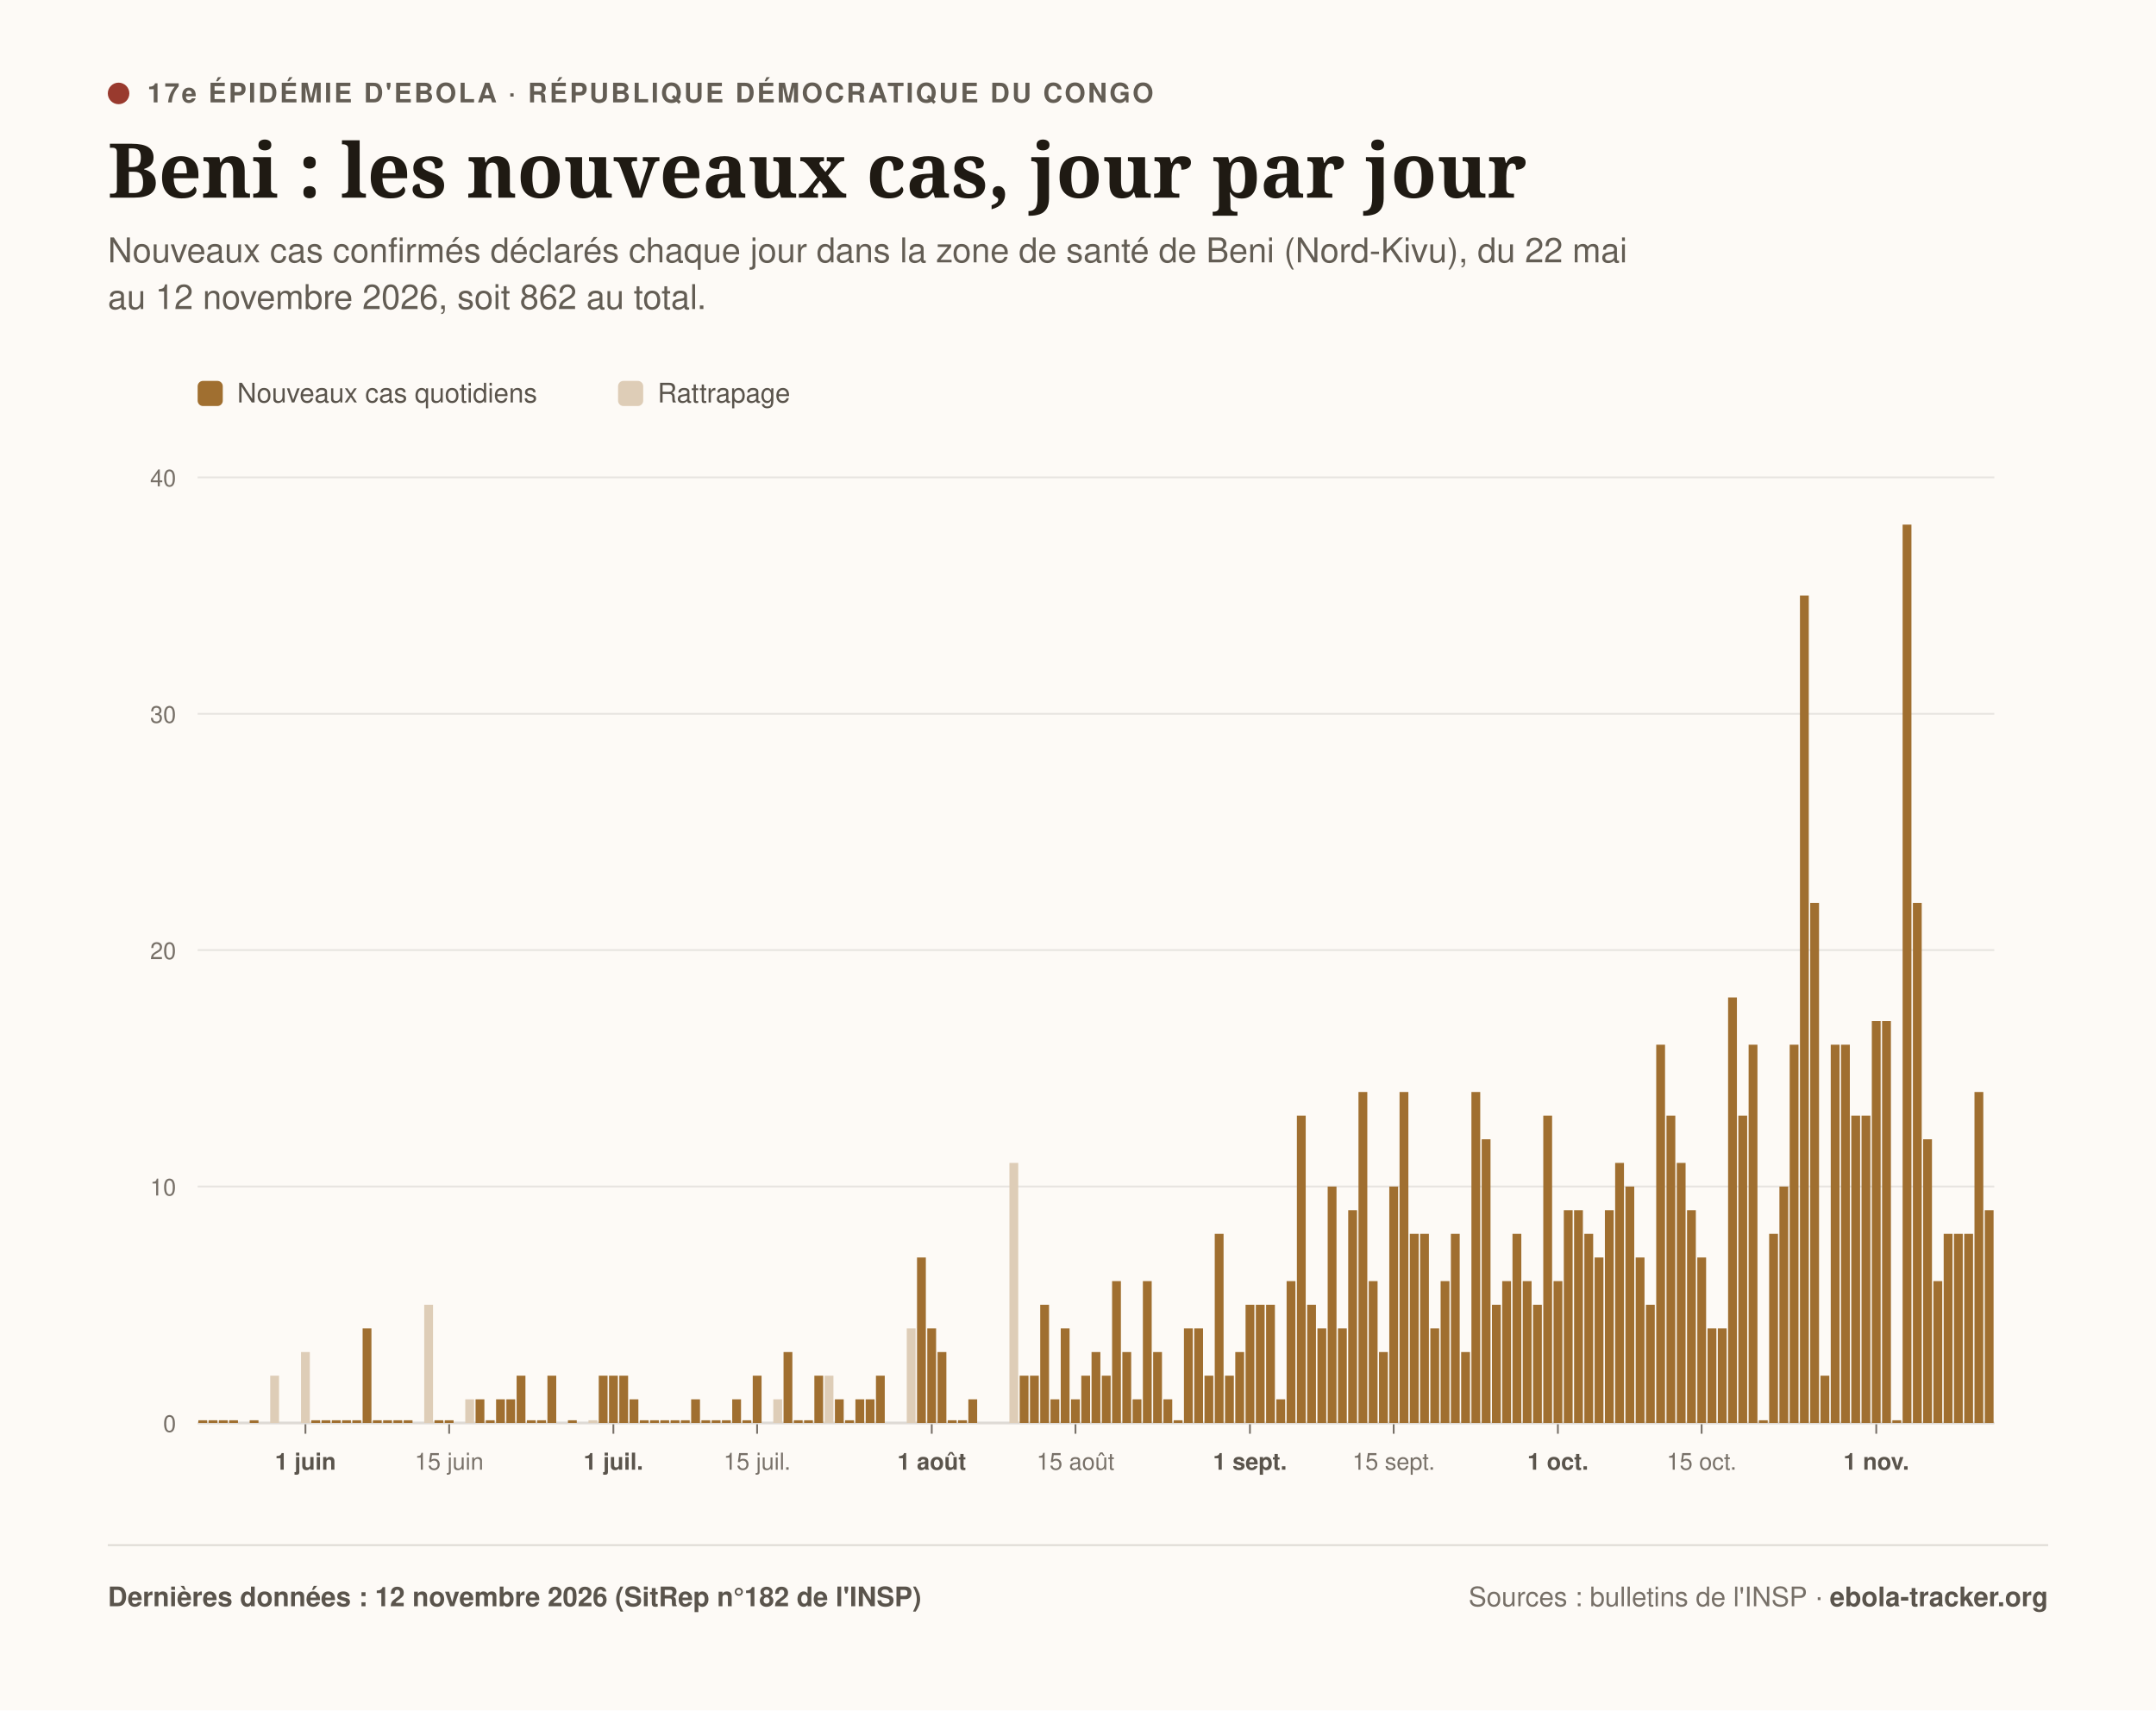
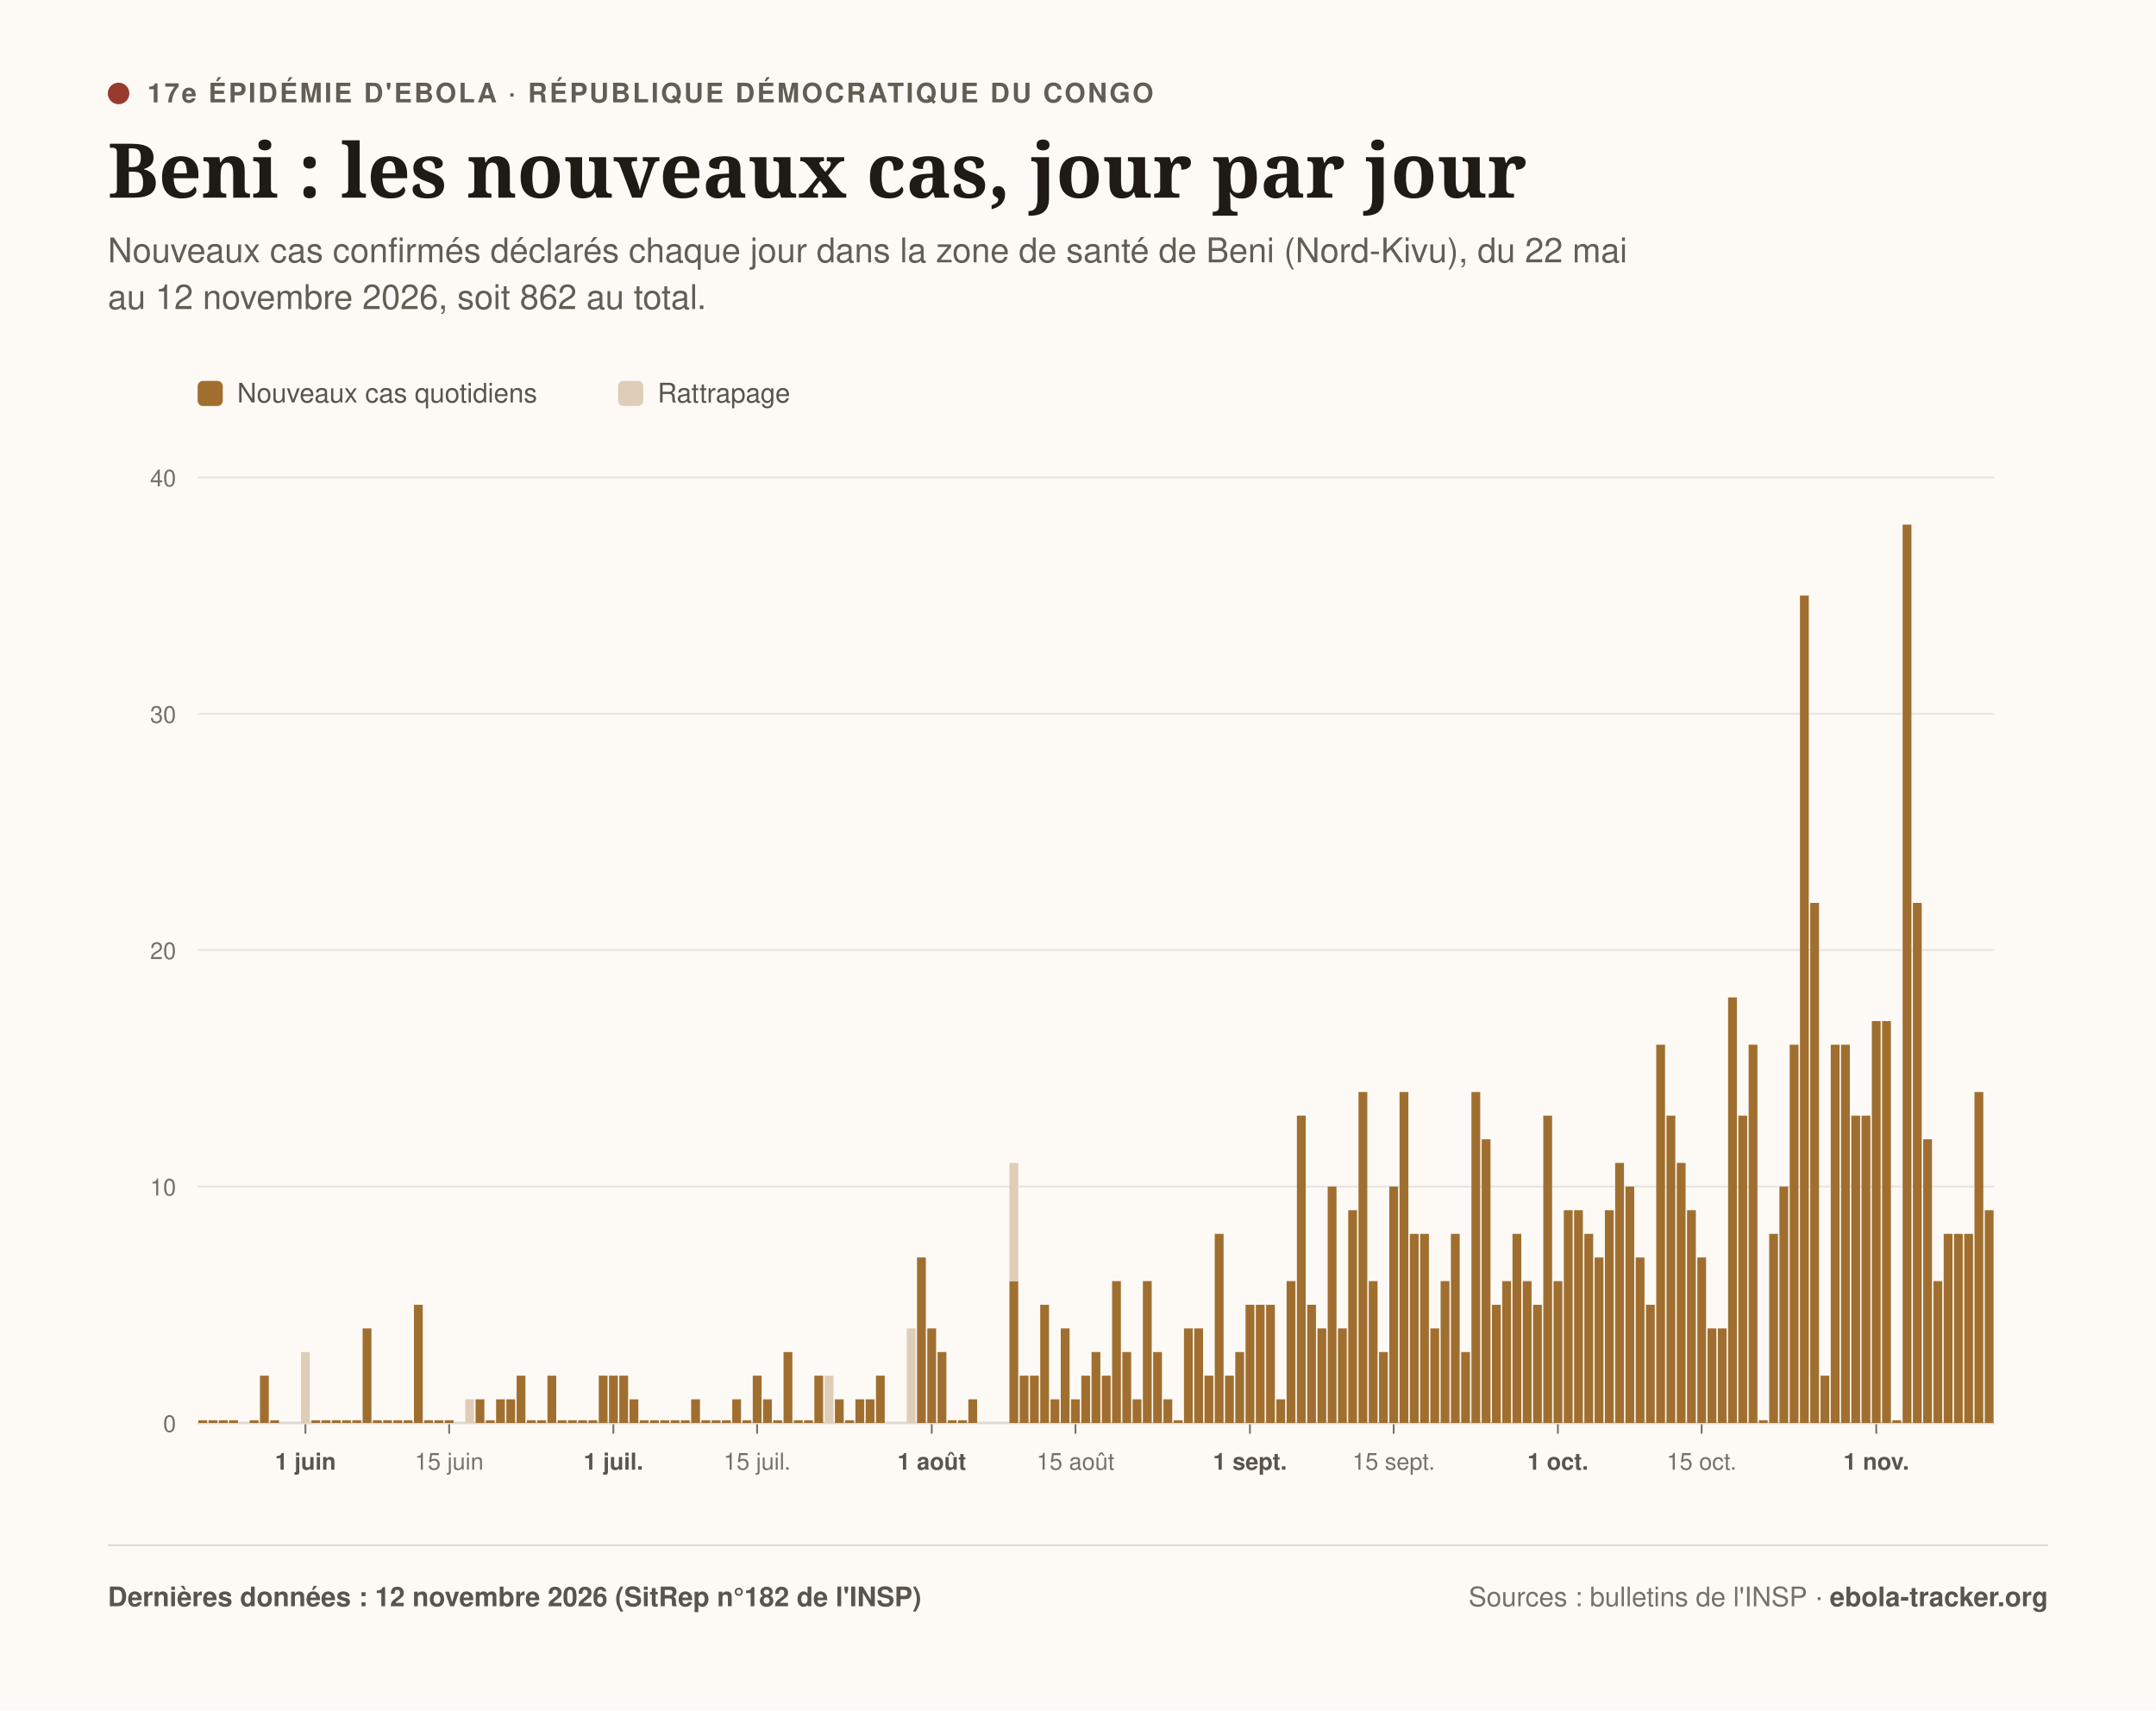
<svg xmlns="http://www.w3.org/2000/svg" viewBox="0 0 1200 952" role="img" aria-label="Beni : les nouveaux cas, jour par jour. Nouveaux cas confirmés déclarés chaque jour dans la zone de santé de Beni (Nord-Kivu), du 22 mai au 12 novembre 2026, soit 862 au total.">
  <rect width="1200" height="952" fill="#FDFAF6" />
  <circle cx="66" cy="52" r="6" fill="#993A2E" />
  <text x="82.0" y="57.0" font-family="'Public Sans',Helvetica,Arial,sans-serif" font-size="15" font-weight="700" fill="#635D54" text-anchor="start" letter-spacing=".08em">17e ÉPIDÉMIE D'EBOLA · RÉPUBLIQUE DÉMOCRATIQUE DU CONGO</text>
  <text x="60.0" y="110.0" font-family="'Source Serif 4',Georgia,serif" font-size="42" font-weight="600" fill="#1F1A13" text-anchor="start">Beni : les nouveaux cas, jour par jour</text>
  <text x="60.0" y="146.0" font-family="'Public Sans',Helvetica,Arial,sans-serif" font-size="19" font-weight="400" fill="#635D54" text-anchor="start">Nouveaux cas confirmés déclarés chaque jour dans la zone de santé de Beni (Nord-Kivu), du 22 mai</text>
  <text x="60.0" y="172.0" font-family="'Public Sans',Helvetica,Arial,sans-serif" font-size="19" font-weight="400" fill="#635D54" text-anchor="start">au 12 novembre 2026, soit 862 au total.</text>
  <rect x="110" y="212" width="14" height="14" rx="3" fill="#A06F30" />
  <text x="132.0" y="224.0" font-family="'Public Sans',Helvetica,Arial,sans-serif" font-size="15" font-weight="400" fill="#5A544C" text-anchor="start">Nouveaux cas quotidiens</text>
  <rect x="344" y="212" width="14" height="14" rx="3" fill="#decdb7" />
  <text x="366.0" y="224.0" font-family="'Public Sans',Helvetica,Arial,sans-serif" font-size="15" font-weight="400" fill="#5A544C" text-anchor="start">Rattrapage</text>
  <line x1="110" x2="1110" y1="792.0" y2="792.0" stroke="#E7E4E0" />
  <text x="98.0" y="797.0" font-family="'Public Sans',Helvetica,Arial,sans-serif" font-size="13" font-weight="400" fill="#777068" text-anchor="end">0</text>
  <line x1="110" x2="1110" y1="660.4" y2="660.4" stroke="#E7E4E0" />
  <text x="98.0" y="665.4" font-family="'Public Sans',Helvetica,Arial,sans-serif" font-size="13" font-weight="400" fill="#777068" text-anchor="end">10</text>
  <line x1="110" x2="1110" y1="528.8" y2="528.8" stroke="#E7E4E0" />
  <text x="98.0" y="533.8" font-family="'Public Sans',Helvetica,Arial,sans-serif" font-size="13" font-weight="400" fill="#777068" text-anchor="end">20</text>
  <line x1="110" x2="1110" y1="397.3" y2="397.3" stroke="#E7E4E0" />
  <text x="98.0" y="402.3" font-family="'Public Sans',Helvetica,Arial,sans-serif" font-size="13" font-weight="400" fill="#777068" text-anchor="end">30</text>
  <line x1="110" x2="1110" y1="265.7" y2="265.7" stroke="#E7E4E0" />
  <text x="98.0" y="270.7" font-family="'Public Sans',Helvetica,Arial,sans-serif" font-size="13" font-weight="400" fill="#777068" text-anchor="end">40</text>
  <line x1="170.0" x2="170.0" y1="792" y2="798" stroke="#777068" />
  <text x="170.0" y="818.0" font-family="'Public Sans',Helvetica,Arial,sans-serif" font-size="13" font-weight="600" fill="#5A544C" text-anchor="middle">1 juin</text>
  <line x1="250.0" x2="250.0" y1="792" y2="798" stroke="#777068" />
  <text x="250.0" y="818.0" font-family="'Public Sans',Helvetica,Arial,sans-serif" font-size="13" font-weight="400" fill="#777068" text-anchor="middle">15 juin</text>
  <line x1="341.4" x2="341.4" y1="792" y2="798" stroke="#777068" />
  <text x="341.4" y="818.0" font-family="'Public Sans',Helvetica,Arial,sans-serif" font-size="13" font-weight="600" fill="#5A544C" text-anchor="middle">1 juil.</text>
  <line x1="421.4" x2="421.4" y1="792" y2="798" stroke="#777068" />
  <text x="421.4" y="818.0" font-family="'Public Sans',Helvetica,Arial,sans-serif" font-size="13" font-weight="400" fill="#777068" text-anchor="middle">15 juil.</text>
  <line x1="518.6" x2="518.6" y1="792" y2="798" stroke="#777068" />
  <text x="518.6" y="818.0" font-family="'Public Sans',Helvetica,Arial,sans-serif" font-size="13" font-weight="600" fill="#5A544C" text-anchor="middle">1 août</text>
  <line x1="598.6" x2="598.6" y1="792" y2="798" stroke="#777068" />
  <text x="598.6" y="818.0" font-family="'Public Sans',Helvetica,Arial,sans-serif" font-size="13" font-weight="400" fill="#777068" text-anchor="middle">15 août</text>
  <line x1="695.7" x2="695.7" y1="792" y2="798" stroke="#777068" />
  <text x="695.7" y="818.0" font-family="'Public Sans',Helvetica,Arial,sans-serif" font-size="13" font-weight="600" fill="#5A544C" text-anchor="middle">1 sept.</text>
  <line x1="775.7" x2="775.7" y1="792" y2="798" stroke="#777068" />
  <text x="775.7" y="818.0" font-family="'Public Sans',Helvetica,Arial,sans-serif" font-size="13" font-weight="400" fill="#777068" text-anchor="middle">15 sept.</text>
  <line x1="867.1" x2="867.1" y1="792" y2="798" stroke="#777068" />
  <text x="867.1" y="818.0" font-family="'Public Sans',Helvetica,Arial,sans-serif" font-size="13" font-weight="600" fill="#5A544C" text-anchor="middle">1 oct.</text>
  <line x1="947.1" x2="947.1" y1="792" y2="798" stroke="#777068" />
  <text x="947.1" y="818.0" font-family="'Public Sans',Helvetica,Arial,sans-serif" font-size="13" font-weight="400" fill="#777068" text-anchor="middle">15 oct.</text>
  <line x1="1044.3" x2="1044.3" y1="792" y2="798" stroke="#777068" />
  <text x="1044.3" y="818.0" font-family="'Public Sans',Helvetica,Arial,sans-serif" font-size="13" font-weight="600" fill="#5A544C" text-anchor="middle">1 nov.</text>
  <line x1="110" x2="1110" y1="792" y2="792" stroke="#DEDAD5" stroke-width="1.5" />
  <rect x="110.40" y="790.50" width="4.91" height="1.50" fill="#A06F30" />
  <rect x="116.11" y="790.50" width="4.91" height="1.50" fill="#A06F30" />
  <rect x="121.83" y="790.50" width="4.91" height="1.50" fill="#A06F30" />
  <rect x="127.54" y="790.50" width="4.91" height="1.50" fill="#A06F30" />
  <rect x="138.97" y="790.50" width="4.91" height="1.50" fill="#A06F30" />
-   <rect x="150.40" y="765.68" width="4.91" height="26.32" fill="#decdb7" />
+   <rect x="144.69" y="765.68" width="4.91" height="26.32" fill="#A06F30" />
+   <rect x="150.40" y="790.50" width="4.91" height="1.50" fill="#A06F30" />
  <rect x="167.54" y="752.53" width="4.91" height="39.47" fill="#decdb7" />
  <rect x="173.26" y="790.50" width="4.91" height="1.50" fill="#A06F30" />
  <rect x="178.97" y="790.50" width="4.91" height="1.50" fill="#A06F30" />
  <rect x="184.69" y="790.50" width="4.91" height="1.50" fill="#A06F30" />
  <rect x="190.40" y="790.50" width="4.91" height="1.50" fill="#A06F30" />
  <rect x="196.11" y="790.50" width="4.91" height="1.50" fill="#A06F30" />
  <rect x="201.83" y="739.37" width="4.91" height="52.63" fill="#A06F30" />
  <rect x="207.54" y="790.50" width="4.91" height="1.50" fill="#A06F30" />
  <rect x="213.26" y="790.50" width="4.91" height="1.50" fill="#A06F30" />
  <rect x="218.97" y="790.50" width="4.91" height="1.50" fill="#A06F30" />
  <rect x="224.69" y="790.50" width="4.91" height="1.50" fill="#A06F30" />
-   <rect x="236.11" y="726.21" width="4.91" height="65.79" fill="#decdb7" />
+   <rect x="230.40" y="726.21" width="4.91" height="65.79" fill="#A06F30" />
+   <rect x="236.11" y="790.50" width="4.91" height="1.50" fill="#A06F30" />
  <rect x="241.83" y="790.50" width="4.91" height="1.50" fill="#A06F30" />
  <rect x="247.54" y="790.50" width="4.91" height="1.50" fill="#A06F30" />
  <rect x="258.97" y="778.84" width="4.91" height="13.16" fill="#decdb7" />
  <rect x="264.69" y="778.84" width="4.91" height="13.16" fill="#A06F30" />
  <rect x="270.40" y="790.50" width="4.91" height="1.50" fill="#A06F30" />
  <rect x="276.11" y="778.84" width="4.91" height="13.16" fill="#A06F30" />
  <rect x="281.83" y="778.84" width="4.91" height="13.16" fill="#A06F30" />
  <rect x="287.54" y="765.68" width="4.91" height="26.32" fill="#A06F30" />
  <rect x="293.26" y="790.50" width="4.91" height="1.50" fill="#A06F30" />
  <rect x="298.97" y="790.50" width="4.91" height="1.50" fill="#A06F30" />
  <rect x="304.69" y="765.68" width="4.91" height="26.32" fill="#A06F30" />
+   <rect x="310.40" y="790.50" width="4.91" height="1.50" fill="#A06F30" />
  <rect x="316.11" y="790.50" width="4.91" height="1.50" fill="#A06F30" />
-   <rect x="327.54" y="790.50" width="4.91" height="1.50" fill="#decdb7" />
+   <rect x="321.83" y="790.50" width="4.91" height="1.50" fill="#A06F30" />
+   <rect x="327.54" y="790.50" width="4.91" height="1.50" fill="#A06F30" />
  <rect x="333.26" y="765.68" width="4.91" height="26.32" fill="#A06F30" />
  <rect x="338.97" y="765.68" width="4.91" height="26.32" fill="#A06F30" />
  <rect x="344.69" y="765.68" width="4.91" height="26.32" fill="#A06F30" />
  <rect x="350.40" y="778.84" width="4.91" height="13.16" fill="#A06F30" />
  <rect x="356.11" y="790.50" width="4.91" height="1.50" fill="#A06F30" />
  <rect x="361.83" y="790.50" width="4.91" height="1.50" fill="#A06F30" />
  <rect x="367.54" y="790.50" width="4.91" height="1.50" fill="#A06F30" />
  <rect x="373.26" y="790.50" width="4.91" height="1.50" fill="#A06F30" />
  <rect x="378.97" y="790.50" width="4.91" height="1.50" fill="#A06F30" />
  <rect x="384.69" y="778.84" width="4.91" height="13.16" fill="#A06F30" />
  <rect x="390.40" y="790.50" width="4.91" height="1.50" fill="#A06F30" />
  <rect x="396.11" y="790.50" width="4.91" height="1.50" fill="#A06F30" />
  <rect x="401.83" y="790.50" width="4.91" height="1.50" fill="#A06F30" />
  <rect x="407.54" y="778.84" width="4.91" height="13.16" fill="#A06F30" />
  <rect x="413.26" y="790.50" width="4.91" height="1.50" fill="#A06F30" />
  <rect x="418.97" y="765.68" width="4.91" height="26.32" fill="#A06F30" />
-   <rect x="430.40" y="778.84" width="4.91" height="13.16" fill="#decdb7" />
+   <rect x="424.69" y="778.84" width="4.91" height="13.16" fill="#A06F30" />
+   <rect x="430.40" y="790.50" width="4.91" height="1.50" fill="#A06F30" />
  <rect x="436.11" y="752.53" width="4.91" height="39.47" fill="#A06F30" />
  <rect x="441.83" y="790.50" width="4.91" height="1.50" fill="#A06F30" />
  <rect x="447.54" y="790.50" width="4.91" height="1.50" fill="#A06F30" />
  <rect x="453.26" y="765.68" width="4.91" height="26.32" fill="#A06F30" />
  <rect x="458.97" y="765.68" width="4.91" height="26.32" fill="#decdb7" />
  <rect x="464.69" y="778.84" width="4.91" height="13.16" fill="#A06F30" />
  <rect x="470.40" y="790.50" width="4.91" height="1.50" fill="#A06F30" />
  <rect x="476.11" y="778.84" width="4.91" height="13.16" fill="#A06F30" />
  <rect x="481.83" y="778.84" width="4.91" height="13.16" fill="#A06F30" />
  <rect x="487.54" y="765.68" width="4.91" height="26.32" fill="#A06F30" />
  <rect x="504.69" y="739.37" width="4.91" height="52.63" fill="#decdb7" />
  <rect x="510.40" y="699.89" width="4.91" height="92.11" fill="#A06F30" />
  <rect x="516.11" y="739.37" width="4.91" height="52.63" fill="#A06F30" />
  <rect x="521.83" y="752.53" width="4.91" height="39.47" fill="#A06F30" />
  <rect x="527.54" y="790.50" width="4.91" height="1.50" fill="#A06F30" />
  <rect x="533.26" y="790.50" width="4.91" height="1.50" fill="#A06F30" />
  <rect x="538.97" y="778.84" width="4.91" height="13.16" fill="#A06F30" />
-   <rect x="561.83" y="647.26" width="4.91" height="144.74" fill="#decdb7" />
+   <rect x="561.83" y="713.05" width="4.91" height="78.95" fill="#A06F30" />
+   <rect x="561.83" y="647.26" width="4.91" height="65.79" fill="#decdb7" />
  <rect x="567.54" y="765.68" width="4.91" height="26.32" fill="#A06F30" />
  <rect x="573.26" y="765.68" width="4.91" height="26.32" fill="#A06F30" />
  <rect x="578.97" y="726.21" width="4.91" height="65.79" fill="#A06F30" />
  <rect x="584.69" y="778.84" width="4.91" height="13.16" fill="#A06F30" />
  <rect x="590.40" y="739.37" width="4.91" height="52.63" fill="#A06F30" />
  <rect x="596.11" y="778.84" width="4.91" height="13.16" fill="#A06F30" />
  <rect x="601.83" y="765.68" width="4.91" height="26.32" fill="#A06F30" />
  <rect x="607.54" y="752.53" width="4.91" height="39.47" fill="#A06F30" />
  <rect x="613.26" y="765.68" width="4.91" height="26.32" fill="#A06F30" />
  <rect x="618.97" y="713.05" width="4.91" height="78.95" fill="#A06F30" />
  <rect x="624.69" y="752.53" width="4.91" height="39.47" fill="#A06F30" />
  <rect x="630.40" y="778.84" width="4.91" height="13.16" fill="#A06F30" />
  <rect x="636.11" y="713.05" width="4.91" height="78.95" fill="#A06F30" />
  <rect x="641.83" y="752.53" width="4.91" height="39.47" fill="#A06F30" />
  <rect x="647.54" y="778.84" width="4.91" height="13.16" fill="#A06F30" />
  <rect x="653.26" y="790.50" width="4.91" height="1.50" fill="#A06F30" />
  <rect x="658.97" y="739.37" width="4.91" height="52.63" fill="#A06F30" />
  <rect x="664.69" y="739.37" width="4.91" height="52.63" fill="#A06F30" />
  <rect x="670.40" y="765.68" width="4.91" height="26.32" fill="#A06F30" />
  <rect x="676.11" y="686.74" width="4.91" height="105.26" fill="#A06F30" />
  <rect x="681.83" y="765.68" width="4.91" height="26.32" fill="#A06F30" />
  <rect x="687.54" y="752.53" width="4.91" height="39.47" fill="#A06F30" />
  <rect x="693.26" y="726.21" width="4.91" height="65.79" fill="#A06F30" />
  <rect x="698.97" y="726.21" width="4.91" height="65.79" fill="#A06F30" />
  <rect x="704.69" y="726.21" width="4.91" height="65.79" fill="#A06F30" />
  <rect x="710.40" y="778.84" width="4.91" height="13.16" fill="#A06F30" />
  <rect x="716.11" y="713.05" width="4.91" height="78.95" fill="#A06F30" />
  <rect x="721.83" y="620.95" width="4.91" height="171.05" fill="#A06F30" />
  <rect x="727.54" y="726.21" width="4.91" height="65.79" fill="#A06F30" />
  <rect x="733.26" y="739.37" width="4.91" height="52.63" fill="#A06F30" />
  <rect x="738.97" y="660.42" width="4.91" height="131.58" fill="#A06F30" />
  <rect x="744.69" y="739.37" width="4.91" height="52.63" fill="#A06F30" />
  <rect x="750.40" y="673.58" width="4.91" height="118.42" fill="#A06F30" />
  <rect x="756.11" y="607.79" width="4.91" height="184.21" fill="#A06F30" />
  <rect x="761.83" y="713.05" width="4.91" height="78.95" fill="#A06F30" />
  <rect x="767.54" y="752.53" width="4.91" height="39.47" fill="#A06F30" />
  <rect x="773.26" y="660.42" width="4.91" height="131.58" fill="#A06F30" />
  <rect x="778.97" y="607.79" width="4.91" height="184.21" fill="#A06F30" />
  <rect x="784.69" y="686.74" width="4.91" height="105.26" fill="#A06F30" />
  <rect x="790.40" y="686.74" width="4.91" height="105.26" fill="#A06F30" />
  <rect x="796.11" y="739.37" width="4.91" height="52.63" fill="#A06F30" />
  <rect x="801.83" y="713.05" width="4.91" height="78.95" fill="#A06F30" />
  <rect x="807.54" y="686.74" width="4.91" height="105.26" fill="#A06F30" />
  <rect x="813.26" y="752.53" width="4.91" height="39.47" fill="#A06F30" />
  <rect x="818.97" y="607.79" width="4.91" height="184.21" fill="#A06F30" />
  <rect x="824.69" y="634.11" width="4.91" height="157.89" fill="#A06F30" />
  <rect x="830.40" y="726.21" width="4.91" height="65.79" fill="#A06F30" />
  <rect x="836.11" y="713.05" width="4.91" height="78.95" fill="#A06F30" />
  <rect x="841.83" y="686.74" width="4.91" height="105.26" fill="#A06F30" />
  <rect x="847.54" y="713.05" width="4.91" height="78.95" fill="#A06F30" />
  <rect x="853.26" y="726.21" width="4.91" height="65.79" fill="#A06F30" />
  <rect x="858.97" y="620.95" width="4.91" height="171.05" fill="#A06F30" />
  <rect x="864.69" y="713.05" width="4.91" height="78.95" fill="#A06F30" />
  <rect x="870.40" y="673.58" width="4.91" height="118.42" fill="#A06F30" />
  <rect x="876.11" y="673.58" width="4.91" height="118.42" fill="#A06F30" />
  <rect x="881.83" y="686.74" width="4.91" height="105.26" fill="#A06F30" />
  <rect x="887.54" y="699.89" width="4.91" height="92.11" fill="#A06F30" />
  <rect x="893.26" y="673.58" width="4.91" height="118.42" fill="#A06F30" />
  <rect x="898.97" y="647.26" width="4.91" height="144.74" fill="#A06F30" />
  <rect x="904.69" y="660.42" width="4.91" height="131.58" fill="#A06F30" />
  <rect x="910.40" y="699.89" width="4.91" height="92.11" fill="#A06F30" />
  <rect x="916.11" y="726.21" width="4.91" height="65.79" fill="#A06F30" />
  <rect x="921.83" y="581.47" width="4.91" height="210.53" fill="#A06F30" />
  <rect x="927.54" y="620.95" width="4.91" height="171.05" fill="#A06F30" />
  <rect x="933.26" y="647.26" width="4.91" height="144.74" fill="#A06F30" />
  <rect x="938.97" y="673.58" width="4.91" height="118.42" fill="#A06F30" />
  <rect x="944.69" y="699.89" width="4.91" height="92.11" fill="#A06F30" />
  <rect x="950.40" y="739.37" width="4.91" height="52.63" fill="#A06F30" />
  <rect x="956.11" y="739.37" width="4.91" height="52.63" fill="#A06F30" />
  <rect x="961.83" y="555.16" width="4.91" height="236.84" fill="#A06F30" />
  <rect x="967.54" y="620.95" width="4.91" height="171.05" fill="#A06F30" />
  <rect x="973.26" y="581.47" width="4.91" height="210.53" fill="#A06F30" />
  <rect x="978.97" y="790.50" width="4.91" height="1.50" fill="#A06F30" />
  <rect x="984.69" y="686.74" width="4.91" height="105.26" fill="#A06F30" />
  <rect x="990.40" y="660.42" width="4.91" height="131.58" fill="#A06F30" />
  <rect x="996.11" y="581.47" width="4.91" height="210.53" fill="#A06F30" />
  <rect x="1001.83" y="331.47" width="4.91" height="460.53" fill="#A06F30" />
  <rect x="1007.54" y="502.53" width="4.91" height="289.47" fill="#A06F30" />
  <rect x="1013.26" y="765.68" width="4.91" height="26.32" fill="#A06F30" />
  <rect x="1018.97" y="581.47" width="4.91" height="210.53" fill="#A06F30" />
  <rect x="1024.69" y="581.47" width="4.91" height="210.53" fill="#A06F30" />
  <rect x="1030.40" y="620.95" width="4.91" height="171.05" fill="#A06F30" />
  <rect x="1036.11" y="620.95" width="4.91" height="171.05" fill="#A06F30" />
  <rect x="1041.83" y="568.32" width="4.91" height="223.68" fill="#A06F30" />
  <rect x="1047.54" y="568.32" width="4.91" height="223.68" fill="#A06F30" />
  <rect x="1053.26" y="790.50" width="4.91" height="1.50" fill="#A06F30" />
  <rect x="1058.97" y="292.00" width="4.91" height="500.00" fill="#A06F30" />
  <rect x="1064.69" y="502.53" width="4.91" height="289.47" fill="#A06F30" />
  <rect x="1070.40" y="634.11" width="4.91" height="157.89" fill="#A06F30" />
  <rect x="1076.11" y="713.05" width="4.91" height="78.95" fill="#A06F30" />
  <rect x="1081.83" y="686.74" width="4.91" height="105.26" fill="#A06F30" />
  <rect x="1087.54" y="686.74" width="4.91" height="105.26" fill="#A06F30" />
  <rect x="1093.26" y="686.74" width="4.91" height="105.26" fill="#A06F30" />
  <rect x="1098.97" y="607.79" width="4.91" height="184.21" fill="#A06F30" />
  <rect x="1104.69" y="673.58" width="4.91" height="118.42" fill="#A06F30" />
  <line x1="60" x2="1140" y1="860" y2="860" stroke="#DEDAD5" />
  <text x="60.0" y="894.0" font-family="'Public Sans',Helvetica,Arial,sans-serif" font-size="15" font-weight="600" fill="#5A544C" text-anchor="start">Dernières données : 12 novembre 2026 (SitRep n°182 de l'INSP)</text>
  <text x="1140" y="894" text-anchor="end" font-family="'Public Sans',Helvetica,Arial,sans-serif" font-size="15" fill="#777068">Sources : bulletins de l'INSP · <tspan font-weight="700" fill="#5A544C">ebola-tracker.org</tspan>
  </text>
</svg>
